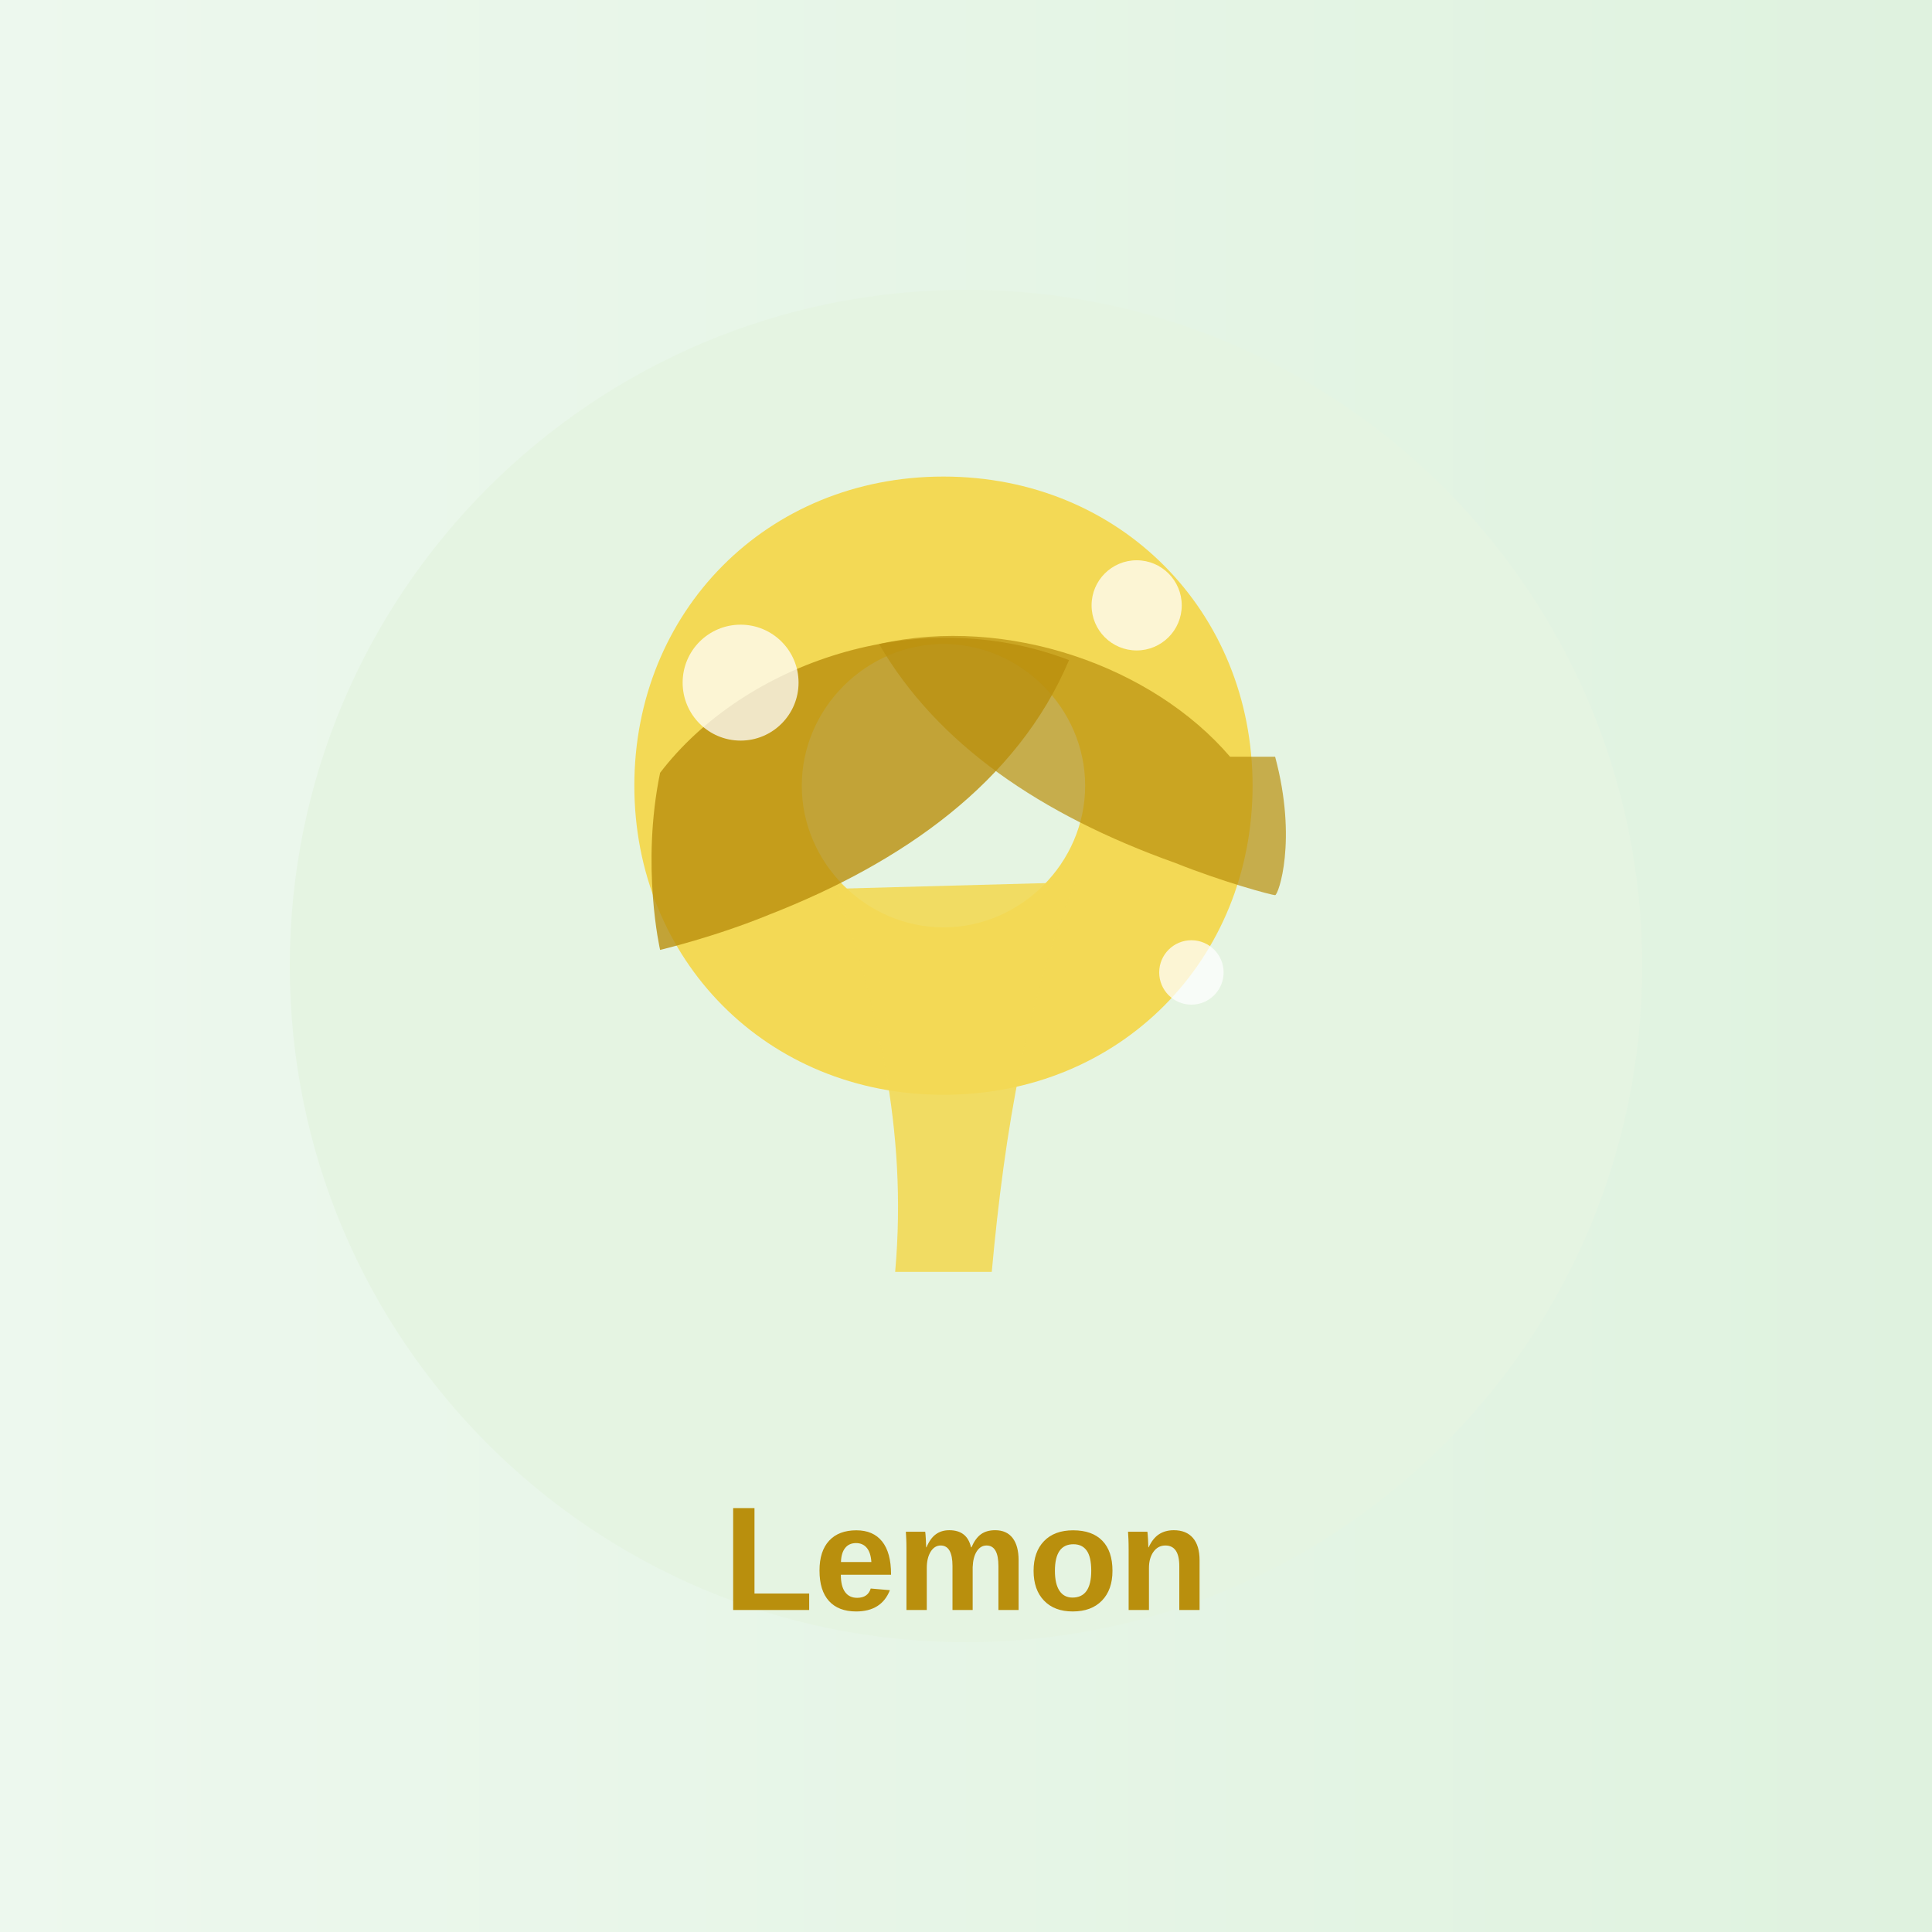
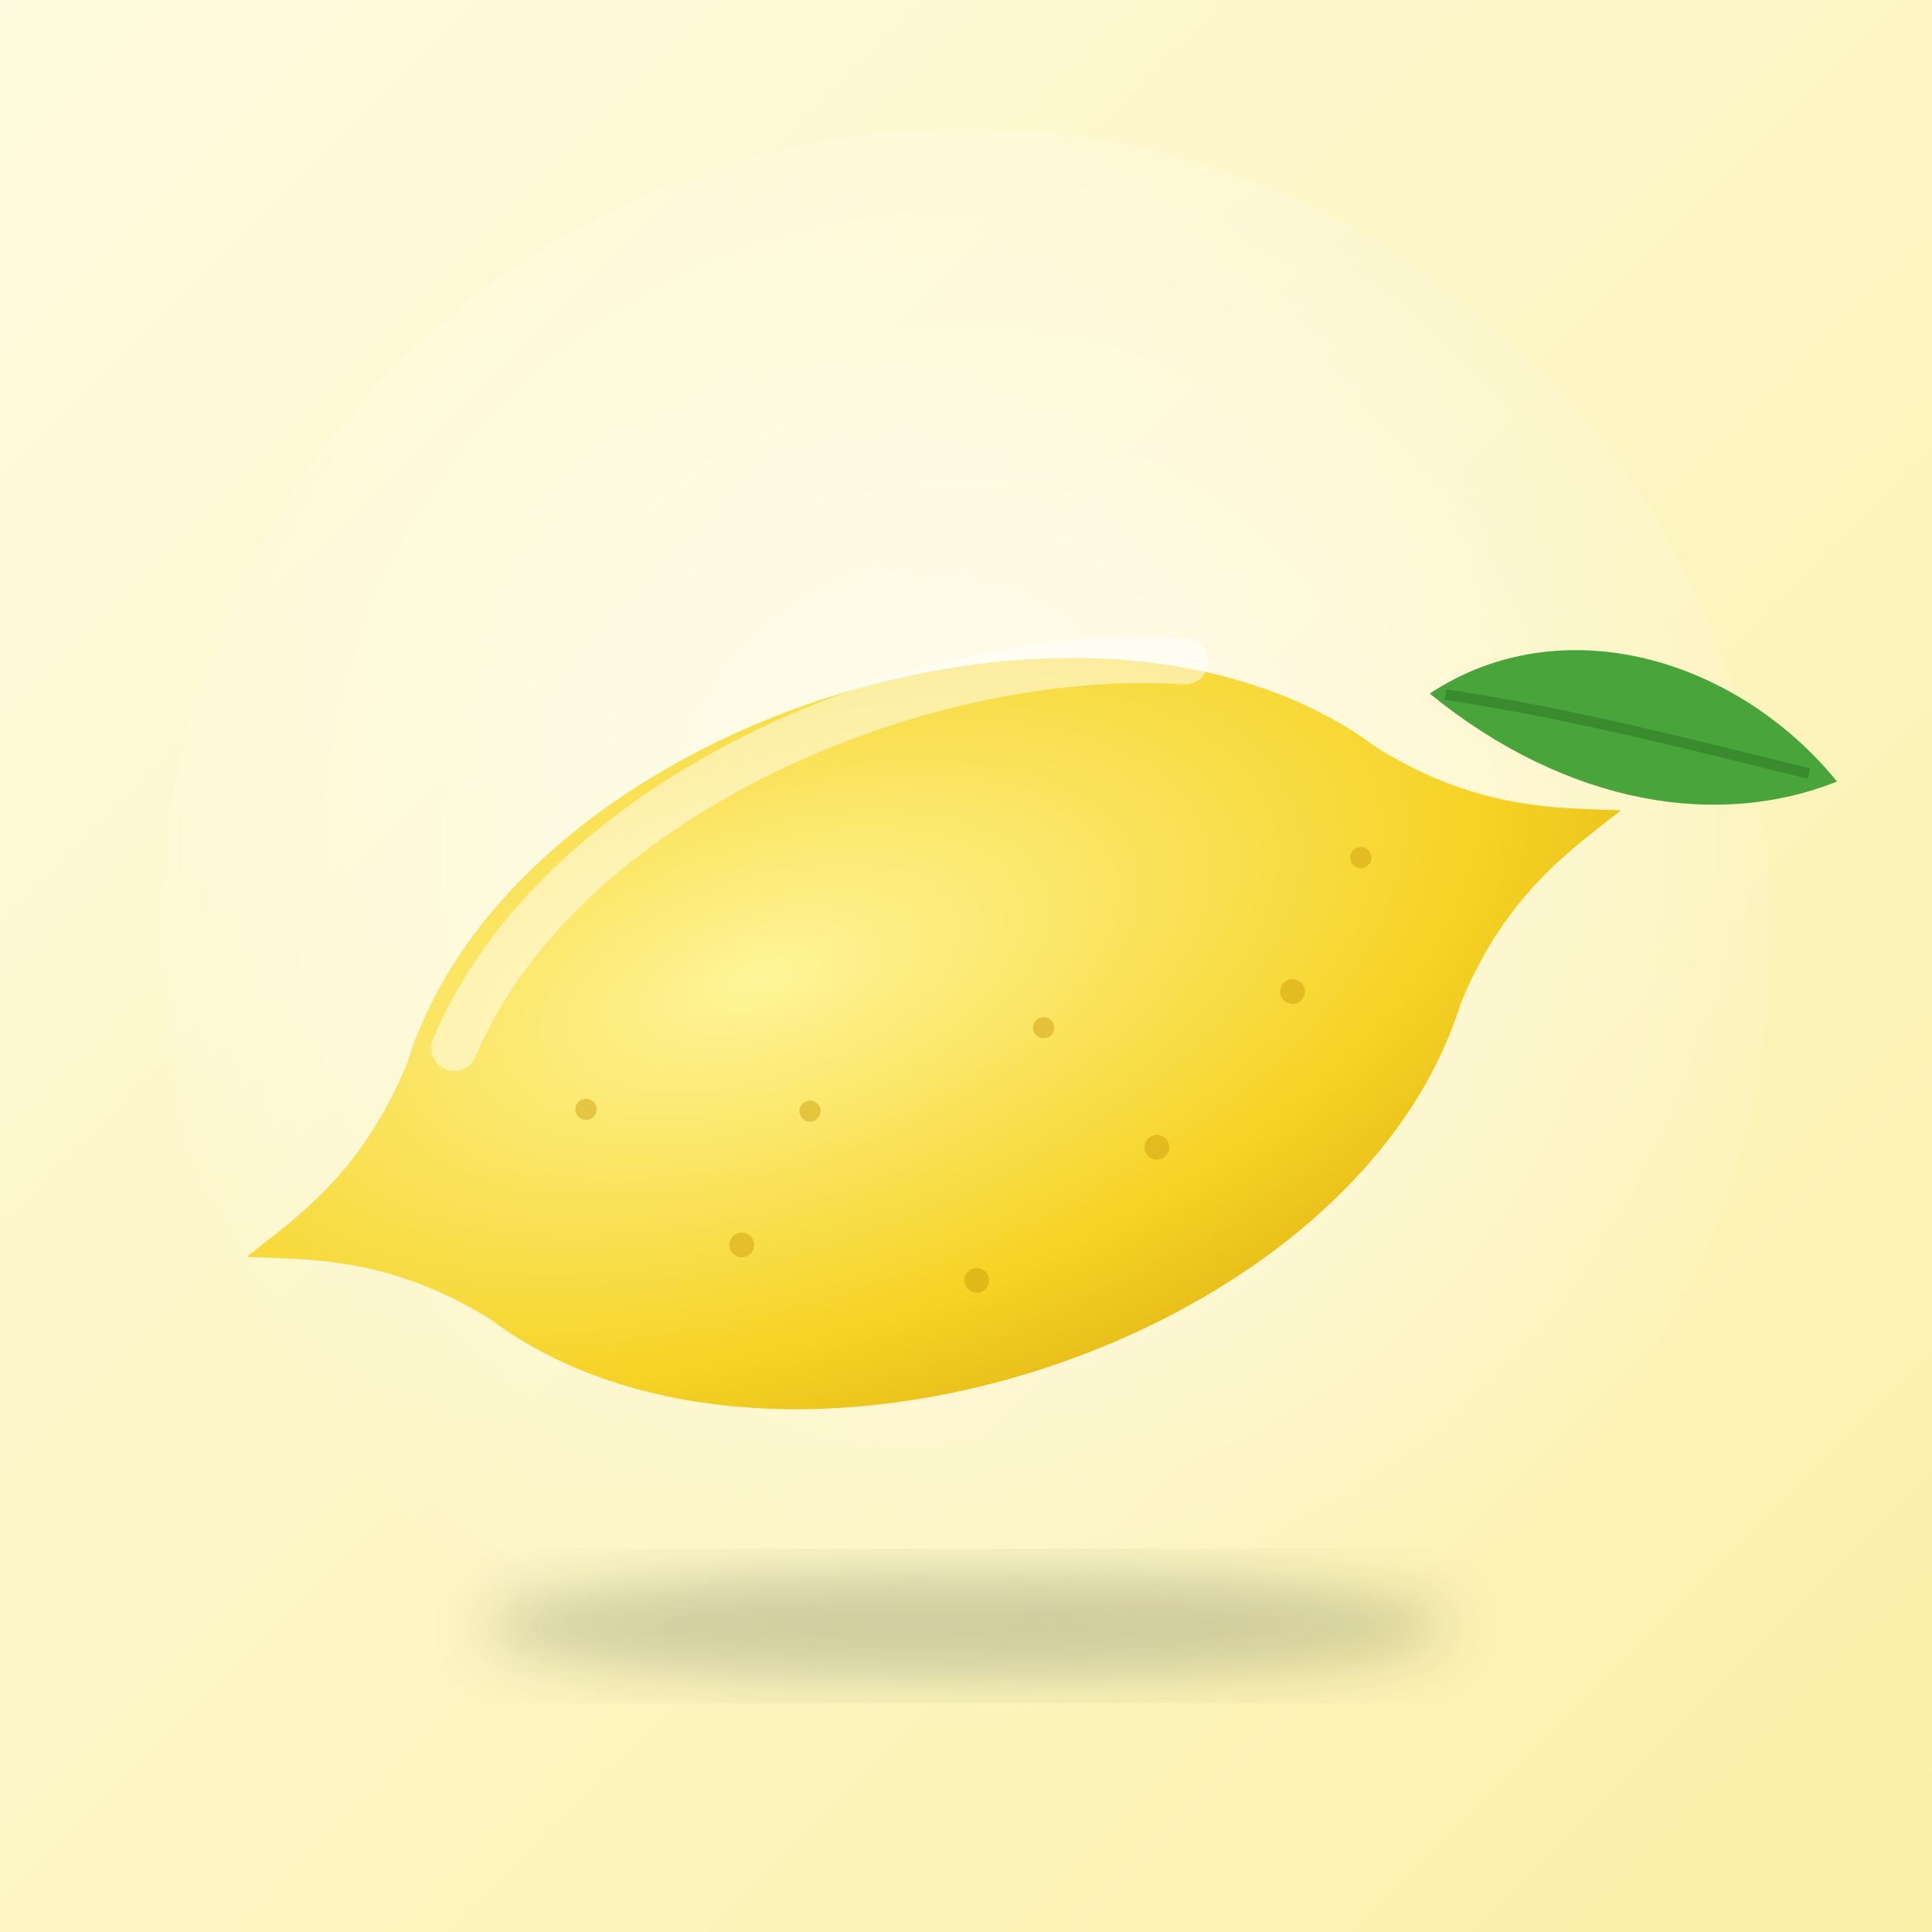
<svg xmlns="http://www.w3.org/2000/svg" width="600" height="600" viewBox="0 0 600 600" role="img" aria-label="Lemon">
  <defs>
-     <linearGradient id="bg" x1="0" x2="1">
-       <stop offset="0%" stop-color="#edf8ee" />
-       <stop offset="100%" stop-color="#dff2df" />
+     <linearGradient id="bg" x1="0" y1="0" x2="1" y2="1">
+       <stop offset="0" stop-color="#fffbe0" />
+       <stop offset="1" stop-color="#fbf0a8" />
    </linearGradient>
+     <radialGradient id="glow" cx="0.5" cy="0.45" r="0.55">
+       <stop offset="0" stop-color="#ffffff" stop-opacity="0.75" />
+       <stop offset="1" stop-color="#ffffff" stop-opacity="0" />
+     </radialGradient>
+     <filter id="soft" x="-20%" y="-20%" width="140%" height="140%">
+       <feGaussianBlur stdDeviation="9" />
+     </filter>
+     <radialGradient id="l" cx=".4" cy=".35" r=".85">
+       <stop offset="0" stop-color="#fff59a" />
+       <stop offset=".6" stop-color="#f6d325" />
+       <stop offset="1" stop-color="#d9a80e" />
+     </radialGradient>
  </defs>
  <rect width="600" height="600" fill="url(#bg)" />
-   <circle cx="300" cy="300" r="210" fill="#e5f4e2" />
-   <g fill="#f3d955">
-     <path d="M293 148c-55 0-96 42-96 96s41 96 96 96 96-42 96-96-41-96-96-96zm0 52c24 0 44 20 44 44s-20 44-44 44-44-20-44-44 20-44 44-44z" />
-     <path d="M260 276c12 36 22 74 18 119h30c4-44 11-85 26-121l-74 2z" opacity="0.9" />
-     <path d="M205 240c26-34 80-53 127-35-16 38-52 63-93 79-17 7-34 11-34 11s-6-26 0-55z" fill="#b98f0d" opacity="0.8" />
-     <path d="M382 235c-24-28-69-44-109-35 18 31 50 53 92 68 15 6 30 10 31 10s7-17 0-43z" fill="#b98f0d" opacity="0.7" />
+   <circle cx="300" cy="290" r="250" fill="url(#glow)" />
+   <ellipse cx="300" cy="505" rx="150" ry="17" fill="#1b2a14" opacity="0.2" filter="url(#soft)" />
+   <g transform="translate(290 310) scale(1.1) translate(-300 -300)">
+     <g transform="rotate(-18 300 310)">
+       <path d="M96 310 C112 304 134 298 156 272 C214 190 386 190 444 272 C466 298 488 304 504 310 C488 316 466 322 444 348 C386 430 214 430 156 348 C134 322 112 316 96 310 Z" fill="url(#l)" />
+       <path d="M170 272 C220 214 330 204 400 232" stroke="#fff" stroke-width="13" stroke-linecap="round" fill="none" opacity=".5" />
+       <g fill="#c99a08" opacity=".45">
+         <circle cx="230" cy="350" r="3.5" />
+         <circle cx="290" cy="380" r="3.5" />
+         <circle cx="350" cy="360" r="3.5" />
+         <circle cx="400" cy="330" r="3.5" />
+         <circle cx="260" cy="320" r="3" />
+         <circle cx="330" cy="318" r="3" />
+         <circle cx="200" cy="300" r="3" />
+         <circle cx="430" cy="300" r="3" />
+       </g>
+     </g>
+     <g transform="translate(440 214) rotate(30)">
+       <path d="M0 0 C 20 -40 70 -52 112 -36 C 90 -8 50 8 0 0 Z" fill="#4aa43c" />
+       <path d="M4 -2 C 40 -16 70 -24 104 -34" stroke="#2f7a24" stroke-width="3" fill="none" opacity=".6" />
+     </g>
  </g>
-   <g fill="#ffffff" opacity="0.75">
-     <circle cx="230" cy="212" r="18" />
-     <circle cx="353" cy="188" r="14" />
-     <circle cx="370" cy="302" r="10" />
-   </g>
-   <text x="300" y="500" text-anchor="middle" font-size="46" fill="#b98f0d" font-family="Arial, sans-serif" font-weight="700">Lemon</text>
</svg>
